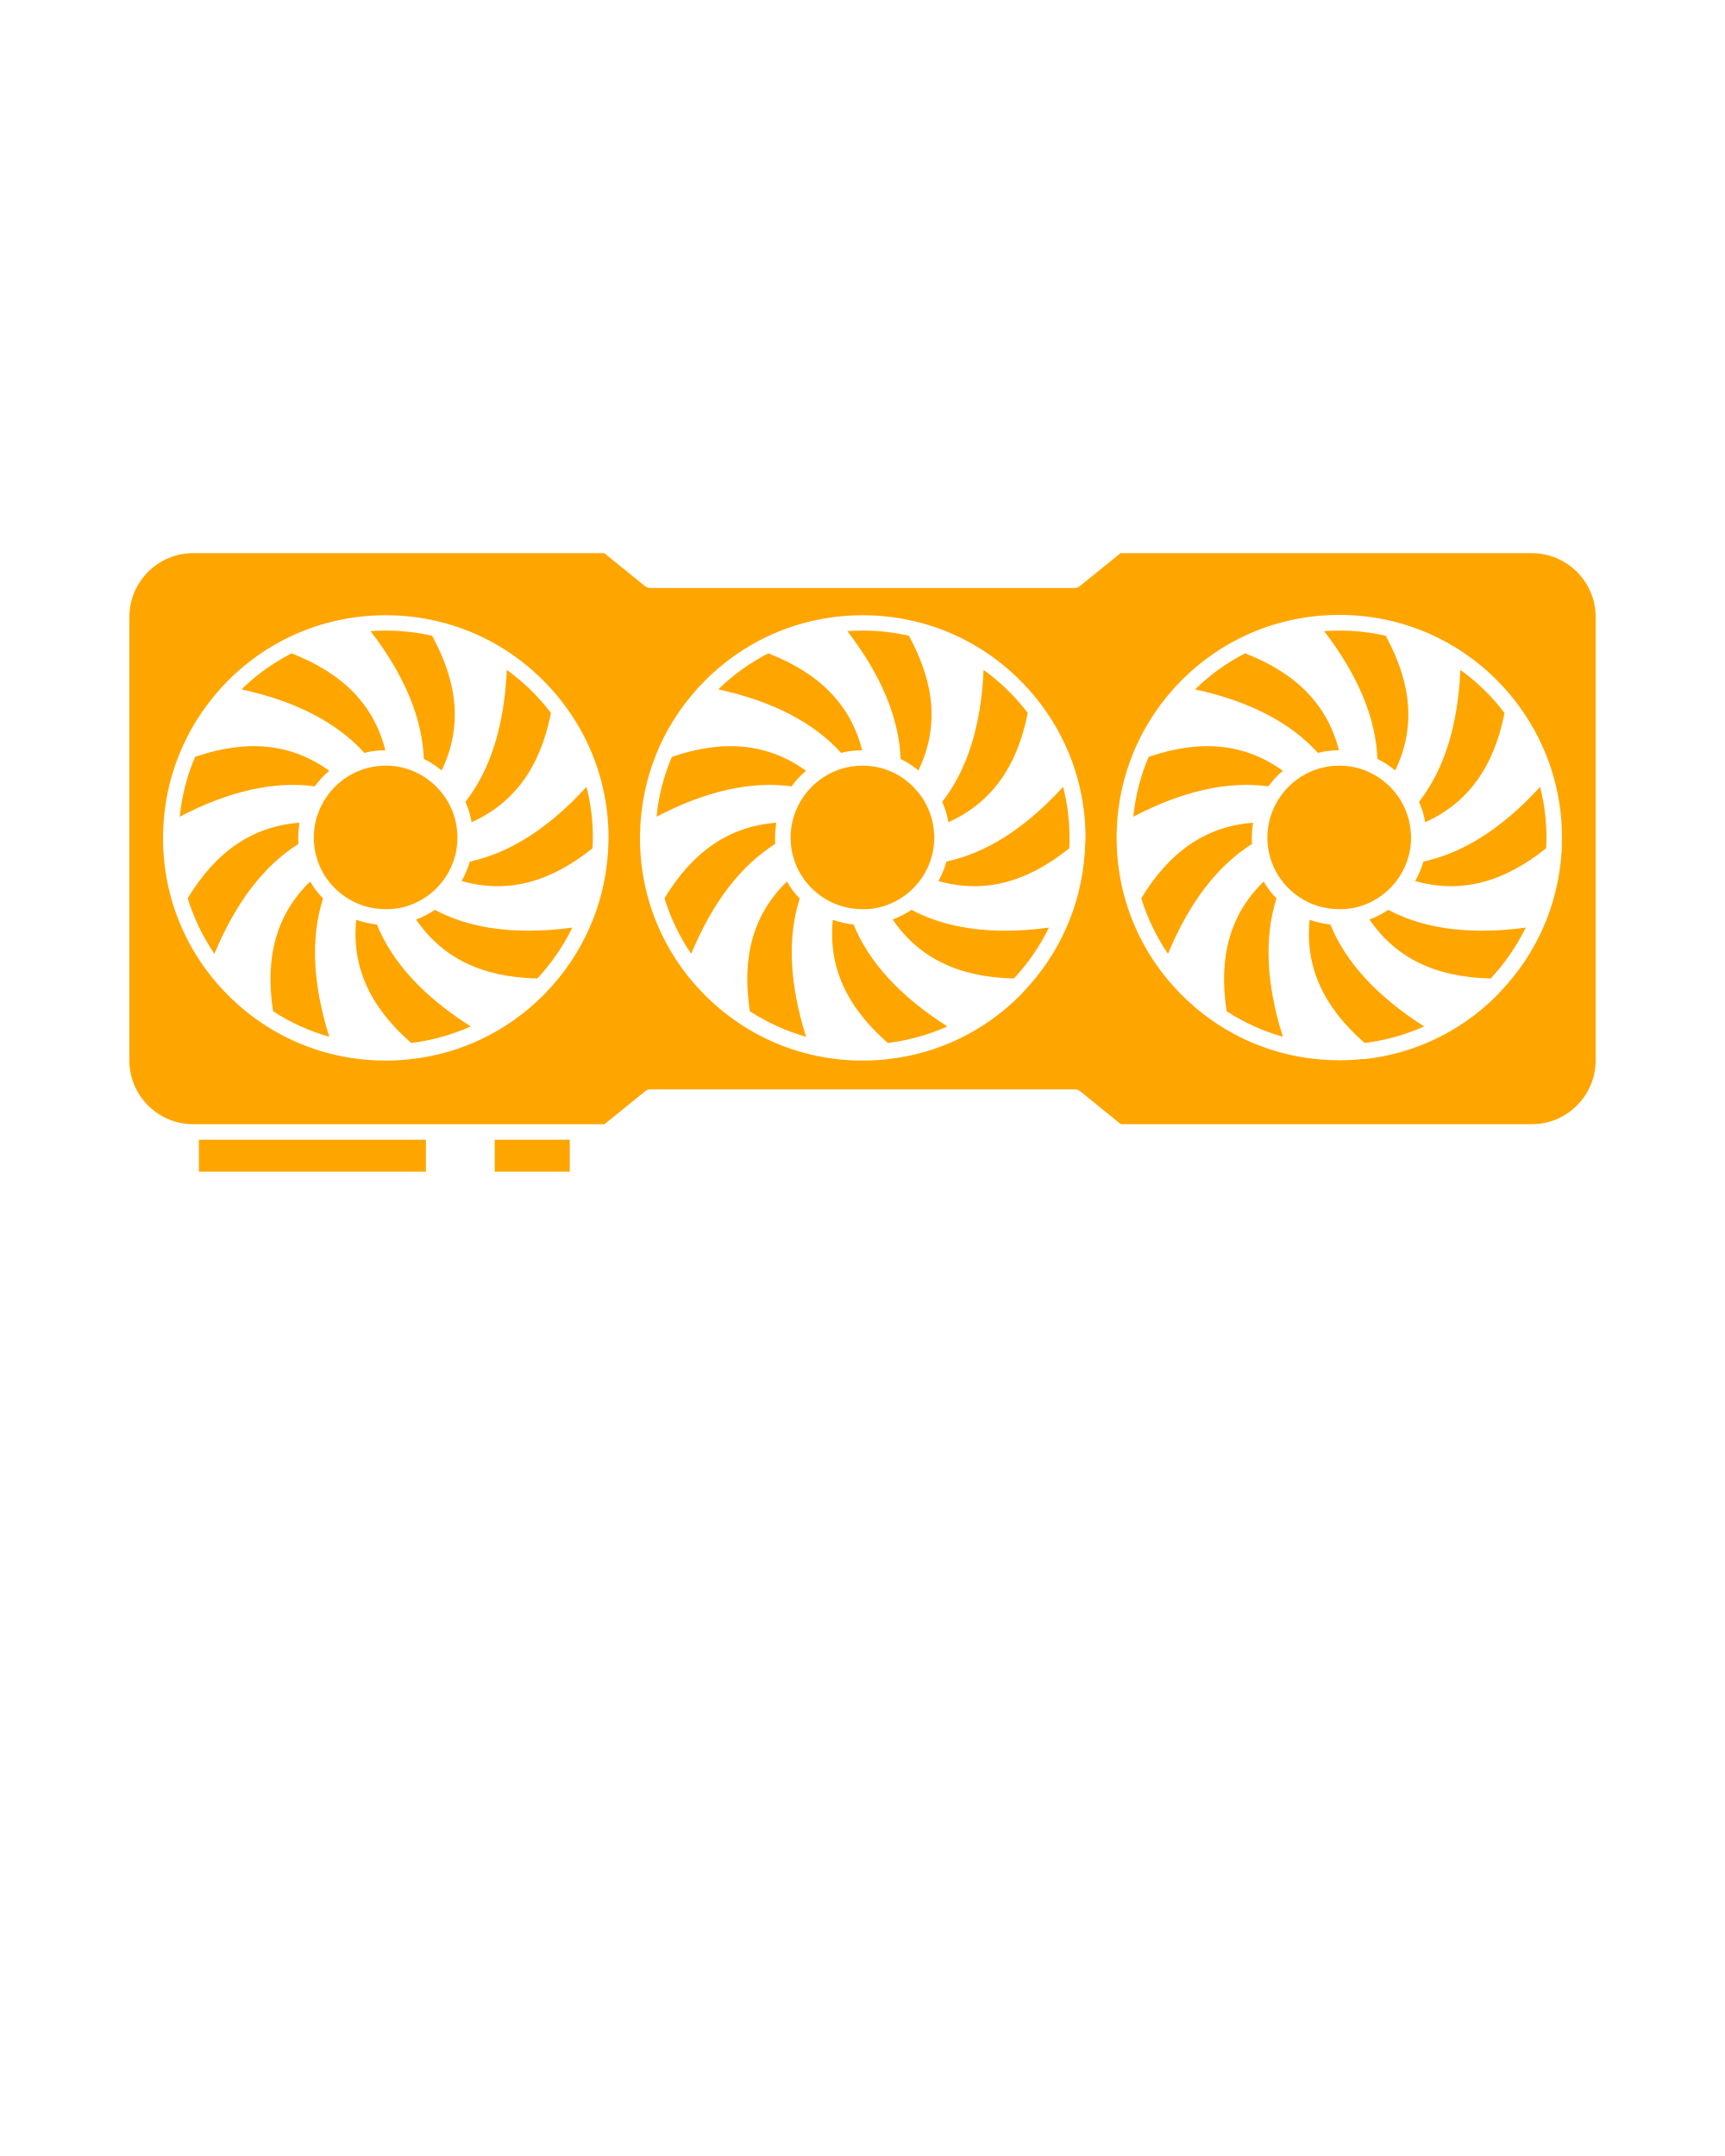
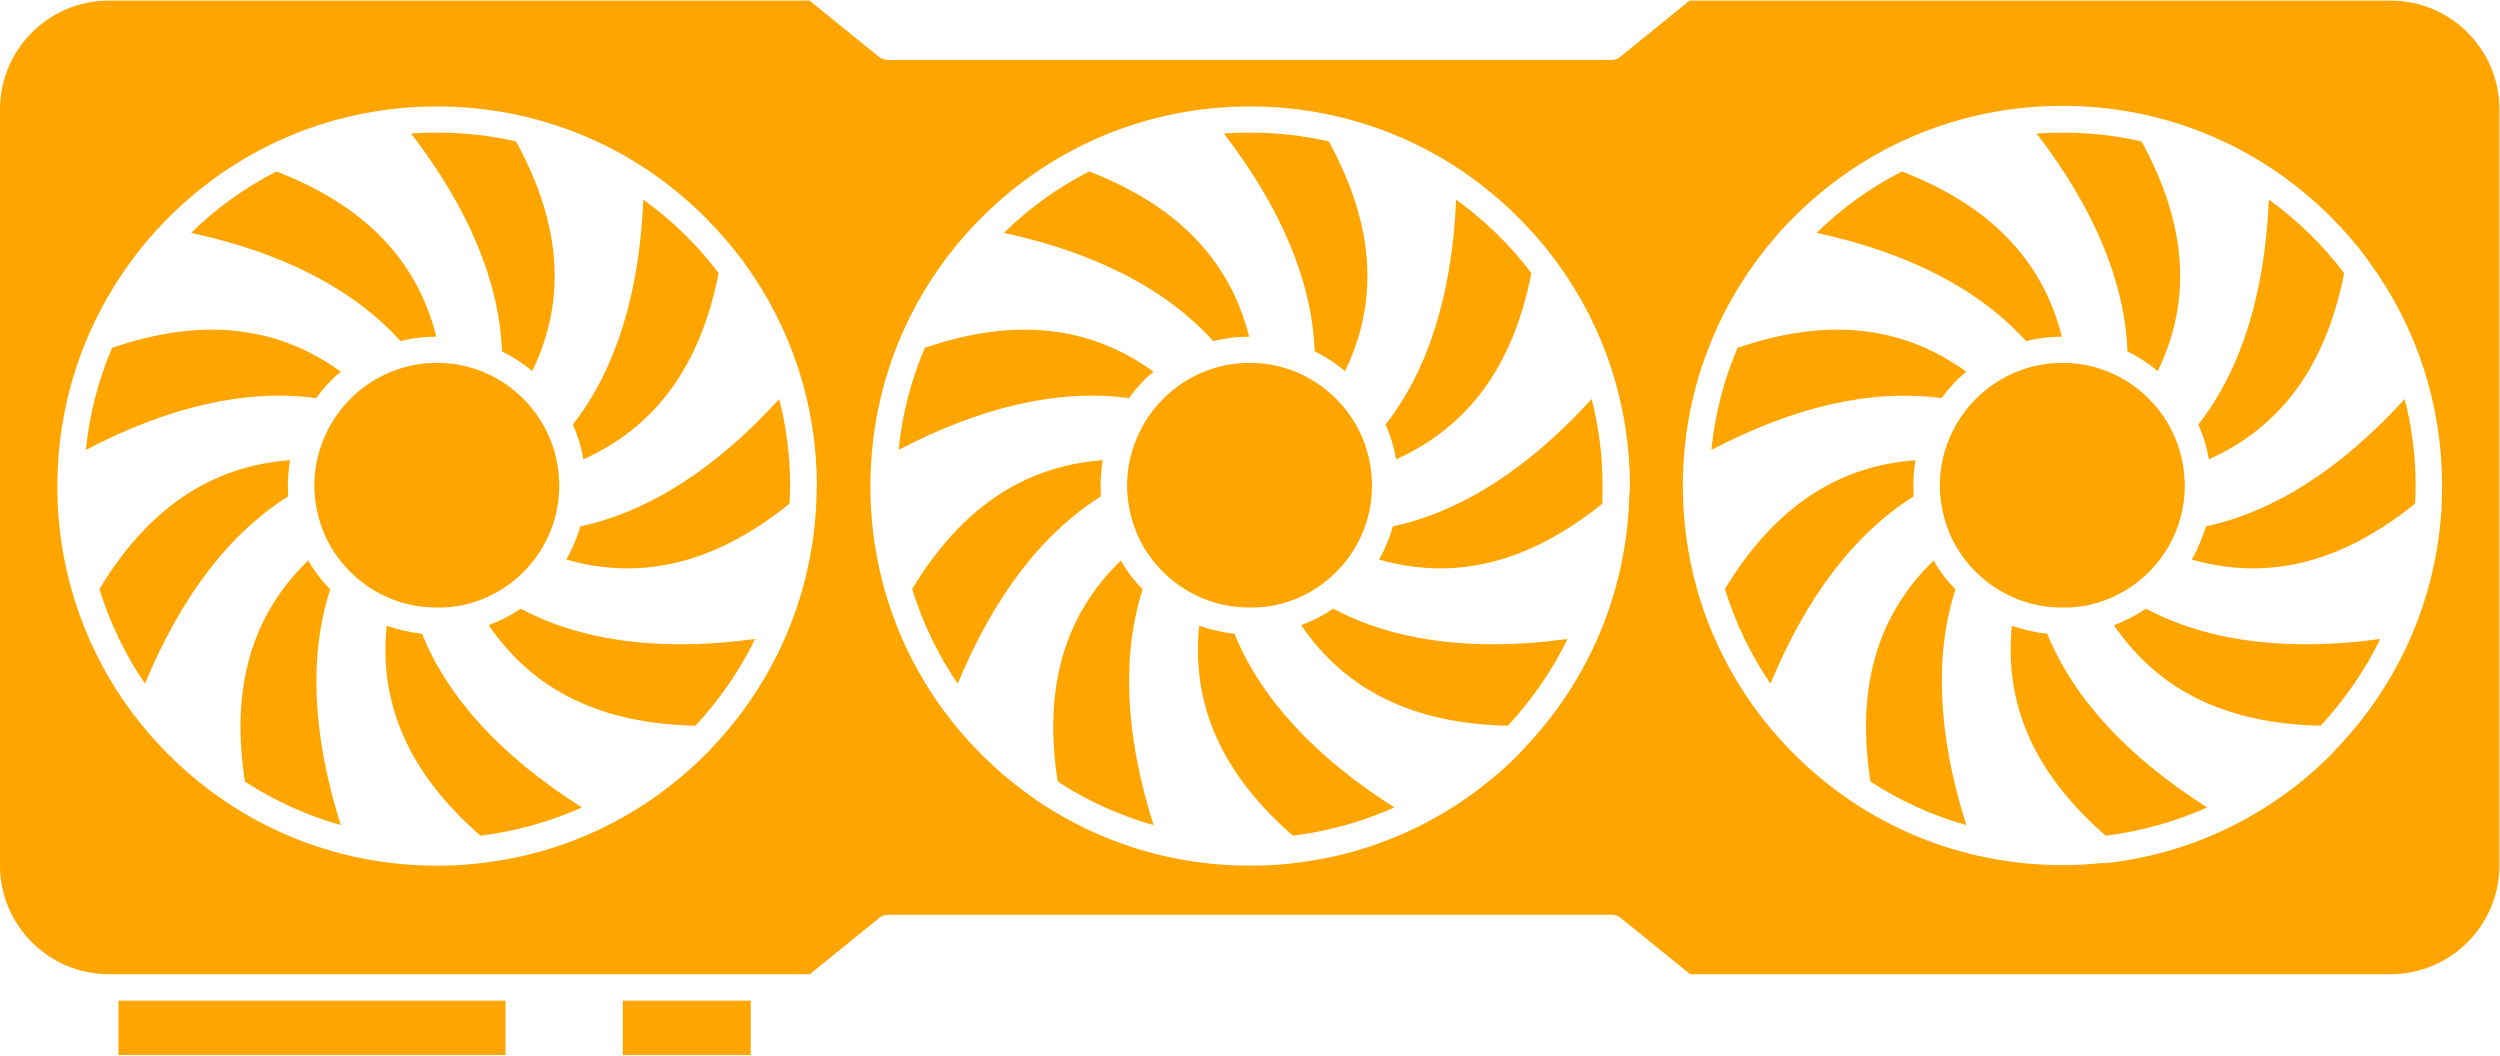
- <svg xmlns="http://www.w3.org/2000/svg" version="1.1" x="0px" y="0px" viewBox="0 0 100 125" style="enable-background:new 0 0 100 100;" xml:space="preserve" fill="orange">
+ <svg xmlns="http://www.w3.org/2000/svg" version="1.1" x="0px" y="0px" style="--darkreader-inline-fill: #cc8400;" xml:space="preserve" fill="orange" viewBox="7.5 32.05 85.02 35.9" data-darkreader-inline-fill="">
  <path d="M25.6,44.67c1.18-2.43,0.99-4.99-0.55-7.81c-0.87-0.2-1.77-0.3-2.69-0.3c-0.3,0-0.59,0.01-0.88,0.03  c1.96,2.55,3,5.04,3.09,7.41C24.94,44.18,25.29,44.41,25.6,44.67z" />
  <path d="M52.84,52.75c-0.34,0.23-0.71,0.42-1.09,0.56c1.52,2.23,3.82,3.35,7.03,3.42c0.81-0.87,1.5-1.87,2.03-2.95  c-0.88,0.12-1.72,0.18-2.52,0.18C56.18,53.96,54.36,53.56,52.84,52.75z" />
  <path d="M31.94,41.34c-0.72-0.96-1.59-1.8-2.56-2.5c-0.14,3.21-0.94,5.78-2.4,7.65c0.17,0.37,0.29,0.77,0.36,1.18  C29.81,46.56,31.32,44.48,31.94,41.34z" />
  <path d="M49.48,53.6c-0.42-0.04-0.82-0.14-1.2-0.27c-0.27,2.69,0.77,5.03,3.19,7.14c1.21-0.15,2.37-0.48,3.45-0.96  C52.2,57.78,50.38,55.8,49.48,53.6z" />
  <path d="M48.76,43.65c0.39-0.1,0.8-0.15,1.22-0.15c-0.66-2.62-2.45-4.46-5.44-5.62c-1.07,0.55-2.05,1.25-2.9,2.09  C44.78,40.65,47.17,41.89,48.76,43.65z" />
  <path d="M26.76,51.08c2.6,0.74,5.09,0.11,7.59-1.9c0.01-0.21,0.02-0.41,0.02-0.62c0-1.02-0.13-2-0.37-2.94  c-2.17,2.38-4.44,3.83-6.76,4.33C27.12,50.34,26.96,50.73,26.76,51.08z" />
  <path d="M45.89,45.59c0.24-0.33,0.52-0.64,0.84-0.9c-2.19-1.58-4.74-1.85-7.78-0.81c-0.46,1.08-0.77,2.25-0.89,3.47  C40.91,45.86,43.54,45.27,45.89,45.59z" />
  <path d="M46.36,52.09c-0.29-0.29-0.54-0.62-0.74-0.98c-1.94,1.88-2.64,4.35-2.15,7.52c1,0.65,2.09,1.15,3.26,1.48  C45.76,57.04,45.64,54.35,46.36,52.09z" />
  <path d="M44.94,48.93c-0.01-0.12-0.01-0.24-0.01-0.37c0-0.29,0.03-0.58,0.07-0.86c-2.69,0.2-4.82,1.64-6.48,4.38  c0.36,1.16,0.88,2.24,1.55,3.22C41.3,52.33,42.94,50.19,44.94,48.93z" />
  <path d="M21.12,43.65c0.39-0.1,0.8-0.15,1.22-0.15c-0.66-2.62-2.45-4.46-5.44-5.62c-1.07,0.55-2.05,1.25-2.9,2.09  C17.14,40.65,19.53,41.89,21.12,43.65z" />
  <path d="M25.21,52.75c-0.34,0.23-0.71,0.42-1.09,0.56c1.52,2.23,3.82,3.35,7.03,3.42c0.81-0.87,1.5-1.87,2.03-2.95  c-0.88,0.12-1.72,0.18-2.52,0.18C28.54,53.96,26.72,53.56,25.21,52.75z" />
  <path d="M18.73,52.09c-0.29-0.29-0.54-0.62-0.75-0.98c-1.94,1.88-2.64,4.35-2.15,7.52c1,0.65,2.09,1.15,3.26,1.48  C18.12,57.04,18,54.35,18.73,52.09z" />
  <rect x="11.53" y="66.08" width="13.16" height="1.85" />
  <rect x="28.68" y="66.08" width="4.35" height="1.85" />
  <path d="M21.85,53.6c-0.42-0.04-0.82-0.14-1.2-0.27c-0.27,2.69,0.77,5.03,3.19,7.14c1.21-0.15,2.37-0.48,3.45-0.96  C24.56,57.78,22.74,55.8,21.85,53.6z" />
  <path d="M18.25,45.59c0.24-0.33,0.52-0.64,0.84-0.9c-2.19-1.58-4.74-1.85-7.78-0.81c-0.46,1.08-0.77,2.25-0.89,3.47  C13.27,45.86,15.9,45.27,18.25,45.59z" />
  <path d="M23.29,52.62c0.01,0,0.02-0.01,0.03-0.01c1.83-0.43,3.2-2.08,3.2-4.05c0-0.07,0-0.14-0.01-0.22c0-0.01,0-0.01,0-0.02  c-0.11-2.01-1.66-3.65-3.63-3.9c-0.01,0-0.01,0-0.02,0c-0.16-0.02-0.33-0.03-0.5-0.03c-1.87,0-3.45,1.24-3.98,2.94  c0,0.01,0,0.02-0.01,0.02c-0.11,0.38-0.18,0.78-0.18,1.2c0,0.58,0.12,1.13,0.33,1.63c0,0,0,0.01,0,0.01  c0.64,1.48,2.11,2.52,3.82,2.52C22.68,52.72,22.99,52.68,23.29,52.62z" />
  <path d="M17.3,48.93c-0.01-0.12-0.01-0.24-0.01-0.37c0-0.29,0.03-0.58,0.07-0.86c-2.69,0.2-4.82,1.64-6.48,4.38  c0.36,1.16,0.88,2.24,1.55,3.22C13.66,52.33,15.3,50.19,17.3,48.93z" />
  <path d="M78.57,52.62c0.01,0,0.02-0.01,0.03-0.01c1.83-0.43,3.2-2.08,3.2-4.05c0-0.07,0-0.14-0.01-0.22c0-0.01,0-0.01,0-0.02  c-0.11-2.01-1.66-3.65-3.63-3.9c-0.01,0-0.01,0-0.02,0c-0.16-0.02-0.33-0.03-0.5-0.03c-1.87,0-3.45,1.24-3.98,2.94  c0,0.01,0,0.02-0.01,0.02c-0.11,0.38-0.18,0.78-0.18,1.2c0,0.58,0.12,1.13,0.33,1.63c0,0,0,0.01,0,0.01  c0.64,1.48,2.11,2.52,3.82,2.52C77.96,52.72,78.27,52.68,78.57,52.62z" />
  <path d="M82.04,51.08c2.6,0.74,5.09,0.11,7.59-1.9c0.01-0.21,0.02-0.41,0.02-0.62c0-1.02-0.13-2-0.37-2.94  c-2.17,2.38-4.44,3.83-6.76,4.33C82.4,50.34,82.24,50.73,82.04,51.08z" />
  <path d="M76.4,43.65c0.39-0.1,0.8-0.15,1.22-0.15c-0.66-2.62-2.45-4.46-5.44-5.62c-1.07,0.55-2.05,1.25-2.9,2.09  C72.42,40.65,74.81,41.89,76.4,43.65z" />
  <path d="M73.53,45.59c0.24-0.33,0.52-0.64,0.84-0.9c-2.19-1.58-4.74-1.85-7.78-0.81c-0.46,1.08-0.77,2.25-0.89,3.47  C68.55,45.86,71.18,45.27,73.53,45.59z" />
  <path d="M50.93,52.62c0.01,0,0.02-0.01,0.03-0.01c1.83-0.43,3.2-2.08,3.2-4.05c0-0.07,0-0.14-0.01-0.22c0-0.01,0-0.01,0-0.02  c-0.11-2.01-1.66-3.65-3.63-3.9c-0.01,0-0.01,0-0.02,0c-0.16-0.02-0.33-0.03-0.5-0.03c-1.87,0-3.45,1.24-3.98,2.94  c0,0.01,0,0.02-0.01,0.02c-0.11,0.38-0.18,0.78-0.18,1.2c0,0.58,0.12,1.13,0.33,1.63c0,0,0,0.01,0,0.01  c0.64,1.48,2.11,2.52,3.82,2.52C50.32,52.72,50.63,52.68,50.93,52.62z" />
  <path d="M87.22,41.34c-0.72-0.96-1.59-1.8-2.56-2.5c-0.14,3.21-0.94,5.78-2.4,7.65c0.17,0.37,0.29,0.77,0.36,1.18  C85.09,46.56,86.6,44.48,87.22,41.34z" />
  <path d="M88.8,32.07H64.96l-2.37,1.92c-0.08,0.07-0.18,0.1-0.29,0.1H37.69c-0.1,0-0.21-0.04-0.29-0.1l-2.37-1.92H11.2  c-2.04,0-3.7,1.66-3.7,3.7v25.71c0,2.04,1.66,3.7,3.7,3.7h23.84l2.37-1.92c0.08-0.07,0.18-0.1,0.29-0.1h24.62  c0.1,0,0.21,0.04,0.29,0.1l2.37,1.92H88.8c2.04,0,3.7-1.66,3.7-3.7V35.76C92.5,33.73,90.84,32.07,88.8,32.07z M35.25,49.39  c0,0.03,0,0.06-0.01,0.1c-0.21,3-1.45,5.81-3.54,8c-0.02,0.03-0.05,0.05-0.07,0.08c-0.05,0.05-0.09,0.09-0.14,0.14  c-2.1,2.1-4.8,3.39-7.71,3.7c-0.03,0.01-0.05,0.01-0.08,0.01c-0.44,0.05-0.89,0.07-1.34,0.07c-3.45,0-6.69-1.34-9.13-3.78  c-2.44-2.44-3.78-5.68-3.78-9.13c0-0.13,0-0.26,0.01-0.39c0-0.03,0-0.05,0-0.08c0.11-3.03,1.26-5.87,3.27-8.13  c0.01-0.02,0.03-0.03,0.04-0.05c0.15-0.16,0.3-0.32,0.46-0.48c2.44-2.44,5.68-3.78,9.13-3.78c3.45,0,6.69,1.34,9.13,3.78  c0.47,0.47,0.91,0.98,1.3,1.51c0.01,0.01,0.01,0.02,0.02,0.03c1.6,2.19,2.47,4.83,2.47,7.59C35.27,48.84,35.26,49.11,35.25,49.39z   M62.89,49.39c0,0.03,0,0.06-0.01,0.1c-0.21,3-1.45,5.81-3.54,8c-0.02,0.03-0.05,0.05-0.07,0.08c-0.04,0.05-0.09,0.09-0.13,0.14  c-2.1,2.1-4.8,3.39-7.71,3.7c-0.03,0.01-0.05,0.01-0.08,0.01c-0.44,0.05-0.89,0.07-1.34,0.07c-3.45,0-6.69-1.34-9.13-3.78  c-2.44-2.44-3.78-5.68-3.78-9.13c0-0.13,0-0.26,0.01-0.39c0-0.03,0-0.05,0-0.08c0.11-3.03,1.25-5.87,3.27-8.13  c0.01-0.02,0.03-0.03,0.04-0.05c0.15-0.16,0.3-0.32,0.46-0.48c2.44-2.44,5.68-3.78,9.13-3.78s6.69,1.34,9.13,3.78  c0.47,0.47,0.91,0.98,1.3,1.51c0.01,0.01,0.01,0.02,0.02,0.03c1.6,2.19,2.47,4.83,2.47,7.59C62.91,48.84,62.9,49.11,62.89,49.39z   M90.53,49.39c0,0.03,0,0.06-0.01,0.1c-0.21,3-1.45,5.81-3.54,8c-0.02,0.03-0.05,0.05-0.07,0.08c-0.04,0.05-0.09,0.09-0.13,0.14  c-2.1,2.1-4.8,3.39-7.71,3.7C79.03,61.4,79,61.4,78.98,61.4c-0.44,0.05-0.89,0.07-1.34,0.07c-3.45,0-6.69-1.34-9.13-3.78  c-2.44-2.44-3.78-5.68-3.78-9.13c0-0.13,0-0.26,0.01-0.39c0-0.03,0-0.05,0-0.08c0.11-3.03,1.26-5.87,3.27-8.13  c0.01-0.02,0.03-0.03,0.04-0.05c0.15-0.16,0.3-0.32,0.46-0.48c2.44-2.44,5.68-3.78,9.13-3.78c3.45,0,6.69,1.34,9.13,3.78  c0.47,0.47,0.91,0.98,1.29,1.51c0.01,0.01,0.01,0.02,0.02,0.03c1.6,2.19,2.47,4.83,2.47,7.59C90.55,48.84,90.54,49.11,90.53,49.39z" />
  <path d="M80.88,44.67c1.18-2.43,0.99-4.99-0.55-7.81c-0.87-0.2-1.77-0.3-2.69-0.3c-0.3,0-0.59,0.01-0.88,0.03  c1.96,2.55,3,5.04,3.09,7.41C80.22,44.18,80.57,44.41,80.88,44.67z" />
  <path d="M53.24,44.67c1.18-2.43,0.99-4.99-0.55-7.81c-0.87-0.2-1.77-0.3-2.69-0.3c-0.3,0-0.59,0.01-0.88,0.03  c1.96,2.55,3,5.04,3.09,7.41C52.58,44.18,52.93,44.41,53.24,44.67z" />
  <path d="M54.4,51.08c2.6,0.74,5.09,0.11,7.59-1.9C62,48.97,62,48.77,62,48.56c0-1.02-0.13-2-0.37-2.94  c-2.17,2.38-4.44,3.83-6.76,4.33C54.76,50.34,54.6,50.73,54.4,51.08z" />
  <path d="M72.58,48.93c-0.01-0.12-0.01-0.24-0.01-0.37c0-0.29,0.03-0.58,0.07-0.86c-2.69,0.2-4.82,1.64-6.48,4.38  c0.36,1.16,0.88,2.24,1.55,3.22C68.94,52.33,70.58,50.19,72.58,48.93z" />
  <path d="M59.58,41.34c-0.72-0.96-1.59-1.8-2.56-2.5c-0.14,3.21-0.94,5.78-2.4,7.65c0.17,0.37,0.29,0.77,0.36,1.18  C57.45,46.56,58.96,44.48,59.58,41.34z" />
  <path d="M77.12,53.6c-0.42-0.04-0.82-0.14-1.2-0.27c-0.27,2.69,0.77,5.03,3.19,7.14c1.21-0.15,2.37-0.48,3.45-0.96  C79.84,57.78,78.02,55.8,77.12,53.6z" />
  <path d="M74,52.09c-0.29-0.29-0.54-0.62-0.74-0.98c-1.94,1.88-2.64,4.35-2.15,7.52c1,0.65,2.09,1.15,3.26,1.48  C73.4,57.04,73.28,54.35,74,52.09z" />
  <path d="M80.48,52.75c-0.34,0.23-0.71,0.42-1.09,0.56c1.52,2.23,3.82,3.35,7.03,3.42c0.81-0.87,1.5-1.87,2.03-2.95  c-0.88,0.12-1.72,0.18-2.52,0.18C83.82,53.96,82,53.56,80.48,52.75z" />
</svg>
